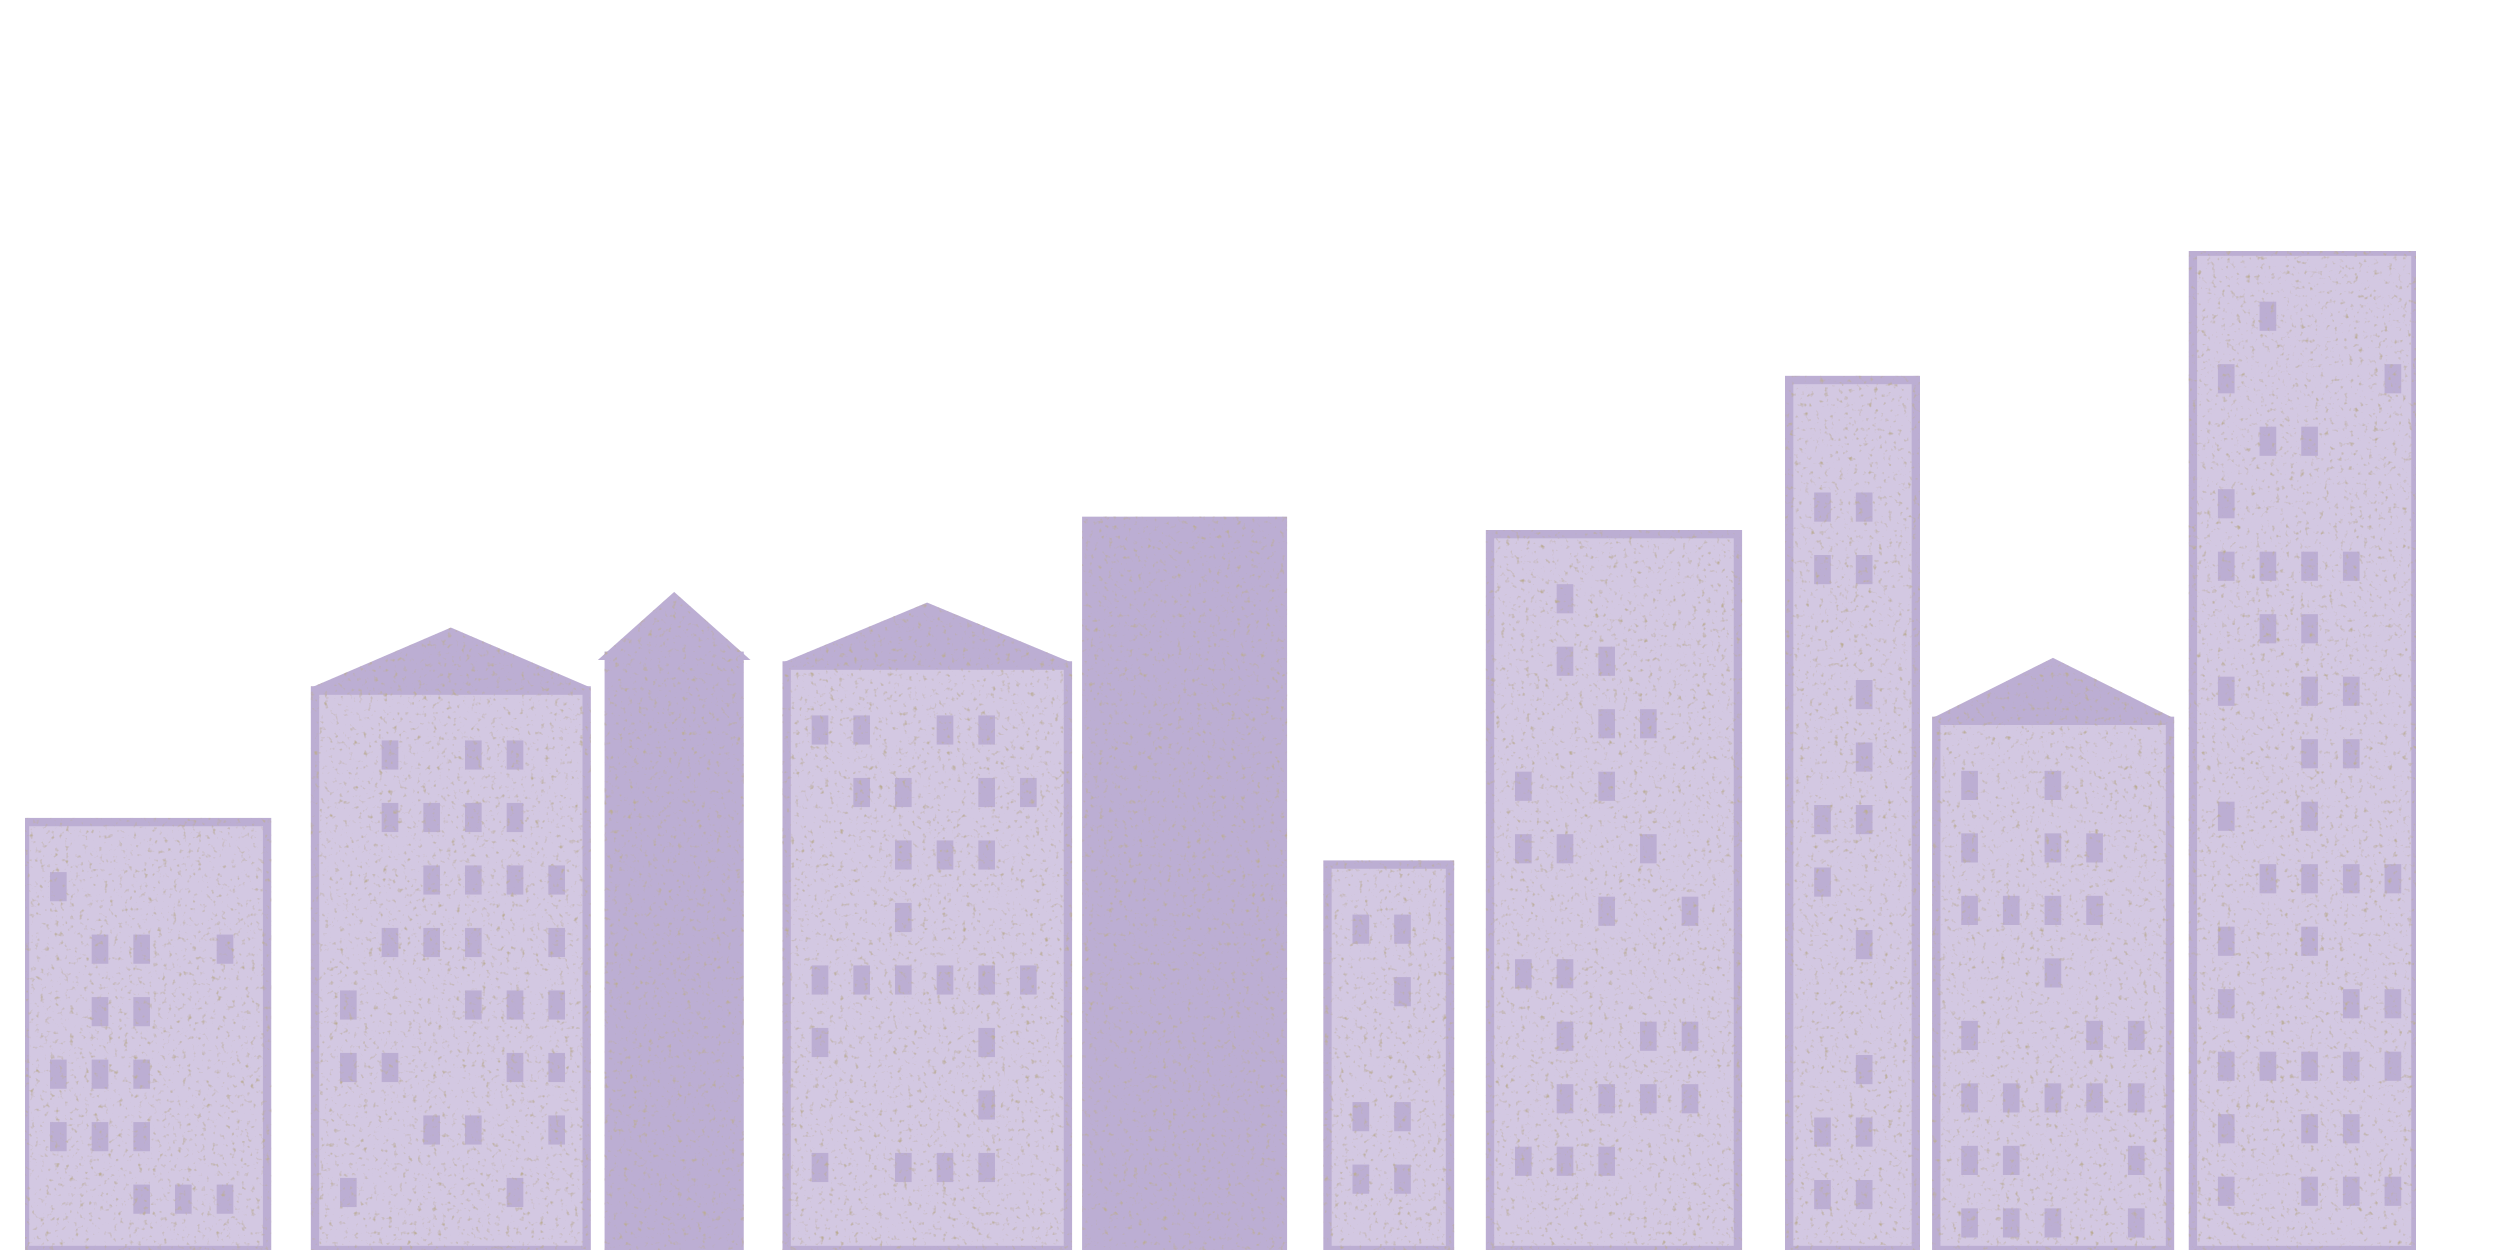
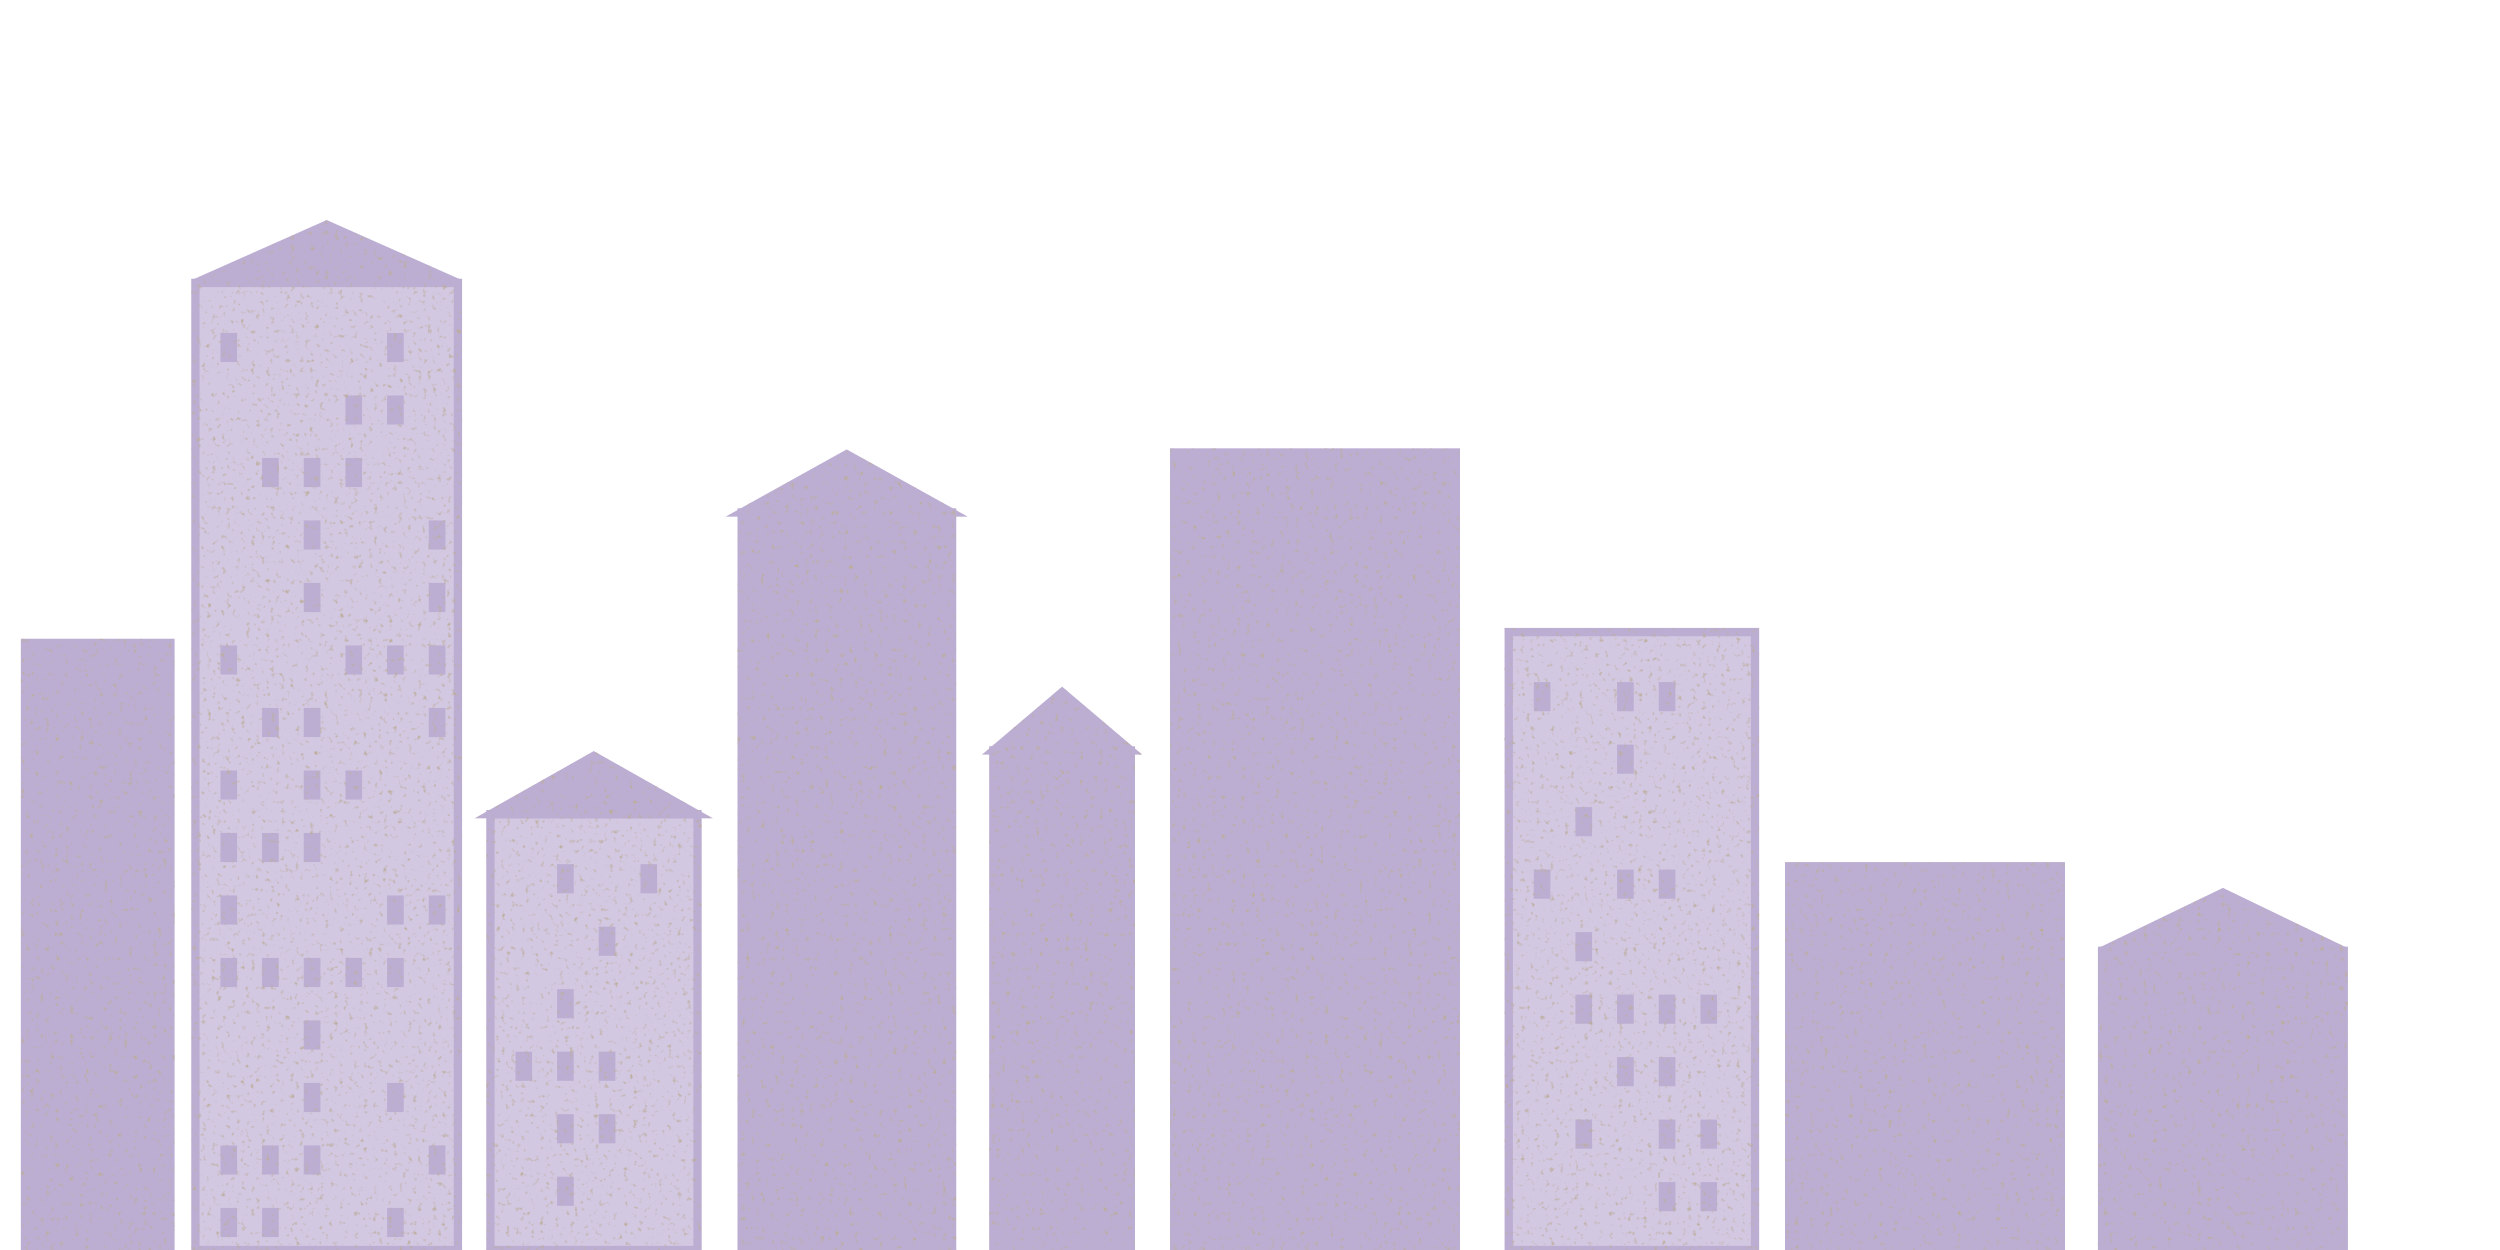
<svg xmlns="http://www.w3.org/2000/svg" viewBox="0 0 600 300" width="600" height="300" preserveAspectRatio="xMinYMax slice" aria-hidden="true">
  <defs>
    <filter id="wob" x="-2%" y="-2%" width="104%" height="104%">
      <feTurbulence type="fractalNoise" baseFrequency="0.035" numOctaves="2" seed="5" result="n" />
      <feDisplacementMap in="SourceGraphic" in2="n" scale="3.2" />
    </filter>
-     <filter id="paper" x="0" y="0" width="100%" height="100%">
+     <filter id="paper" x="-3%" y="-3%" width="106%" height="106%">
      <feTurbulence type="fractalNoise" baseFrequency="0.85" numOctaves="2" seed="9" result="n" />
      <feColorMatrix in="n" type="matrix" values="0 0 0 0 .23  0 0 0 0 .16  0 0 0 0 .24  0 0 0 -2.2 1.25" result="spec" />
      <feComposite in="spec" in2="SourceAlpha" operator="in" result="s2" />
      <feMerge>
        <feMergeNode in="SourceGraphic" />
        <feMergeNode in="s2" />
      </feMerge>
    </filter>
-     <filter id="paperSoft" x="0" y="0" width="100%" height="100%">
+     <filter id="paperSoft" x="-4%" y="-4%" width="108%" height="108%">
      <feTurbulence type="fractalNoise" baseFrequency="0.85" numOctaves="2" seed="9" result="n" />
      <feColorMatrix in="n" type="matrix" values="0 0 0 0 .5  0 0 0 0 .42  0 0 0 0 .3  0 0 0 -3.4 1.35" result="spec" />
      <feComposite in="spec" in2="SourceAlpha" operator="in" result="s2" />
      <feMerge>
        <feMergeNode in="SourceGraphic" />
        <feMergeNode in="s2" />
      </feMerge>
    </filter>
    <pattern id="hatch" width="7" height="7" patternUnits="userSpaceOnUse" patternTransform="rotate(38)">
      <line x1="0" y1="0" x2="0" y2="7" stroke="#3b2a3d" stroke-width="1.3" opacity=".42" />
    </pattern>
    <pattern id="hatch2" width="5" height="5" patternUnits="userSpaceOnUse" patternTransform="rotate(-32)">
      <line x1="0" y1="0" x2="0" y2="5" stroke="#3b2a3d" stroke-width="1" opacity=".3" />
    </pattern>
  </defs>
  <g filter="url(#paperSoft)">
-     <rect x="6" y="197.3" width="58.1" height="102.7" fill="#d3c8e2" stroke="#bcaed3" stroke-width="2" />
-     <rect x="12" y="209.3" width="4" height="7" fill="#bcaed3" />
-     <rect x="22" y="224.3" width="4" height="7" fill="#bcaed3" />
-     <rect x="32" y="224.3" width="4" height="7" fill="#bcaed3" />
-     <rect x="52" y="224.3" width="4" height="7" fill="#bcaed3" />
-     <rect x="22" y="239.3" width="4" height="7" fill="#bcaed3" />
-     <rect x="32" y="239.3" width="4" height="7" fill="#bcaed3" />
-     <rect x="12" y="254.3" width="4" height="7" fill="#bcaed3" />
-     <rect x="22" y="254.3" width="4" height="7" fill="#bcaed3" />
-     <rect x="32" y="254.3" width="4" height="7" fill="#bcaed3" />
-     <rect x="12" y="269.3" width="4" height="7" fill="#bcaed3" />
-     <rect x="22" y="269.3" width="4" height="7" fill="#bcaed3" />
-     <rect x="32" y="269.3" width="4" height="7" fill="#bcaed3" />
-     <rect x="32" y="284.3" width="4" height="7" fill="#bcaed3" />
-     <rect x="42" y="284.3" width="4" height="7" fill="#bcaed3" />
-     <rect x="52" y="284.3" width="4" height="7" fill="#bcaed3" />
-     <rect x="75.6" y="165.7" width="65.2" height="134.3" fill="#d3c8e2" stroke="#bcaed3" stroke-width="2" />
-     <path d="M75.6 165.7l32.6 -14l32.6 14z" fill="#bcaed3" stroke="#bcaed3" stroke-width="2" />
-     <rect x="91.6" y="177.7" width="4" height="7" fill="#bcaed3" />
-     <rect x="111.6" y="177.7" width="4" height="7" fill="#bcaed3" />
-     <rect x="121.6" y="177.7" width="4" height="7" fill="#bcaed3" />
-     <rect x="91.6" y="192.7" width="4" height="7" fill="#bcaed3" />
-     <rect x="101.6" y="192.7" width="4" height="7" fill="#bcaed3" />
-     <rect x="111.6" y="192.7" width="4" height="7" fill="#bcaed3" />
-     <rect x="121.6" y="192.7" width="4" height="7" fill="#bcaed3" />
-     <rect x="101.6" y="207.7" width="4" height="7" fill="#bcaed3" />
-     <rect x="111.6" y="207.7" width="4" height="7" fill="#bcaed3" />
-     <rect x="121.6" y="207.7" width="4" height="7" fill="#bcaed3" />
-     <rect x="131.6" y="207.7" width="4" height="7" fill="#bcaed3" />
-     <rect x="91.6" y="222.7" width="4" height="7" fill="#bcaed3" />
-     <rect x="101.6" y="222.7" width="4" height="7" fill="#bcaed3" />
-     <rect x="111.6" y="222.7" width="4" height="7" fill="#bcaed3" />
-     <rect x="131.6" y="222.7" width="4" height="7" fill="#bcaed3" />
-     <rect x="81.6" y="237.7" width="4" height="7" fill="#bcaed3" />
-     <rect x="111.6" y="237.7" width="4" height="7" fill="#bcaed3" />
-     <rect x="121.6" y="237.7" width="4" height="7" fill="#bcaed3" />
-     <rect x="131.6" y="237.7" width="4" height="7" fill="#bcaed3" />
-     <rect x="81.6" y="252.7" width="4" height="7" fill="#bcaed3" />
-     <rect x="91.6" y="252.7" width="4" height="7" fill="#bcaed3" />
-     <rect x="121.6" y="252.7" width="4" height="7" fill="#bcaed3" />
-     <rect x="131.6" y="252.7" width="4" height="7" fill="#bcaed3" />
-     <rect x="101.6" y="267.7" width="4" height="7" fill="#bcaed3" />
-     <rect x="111.6" y="267.7" width="4" height="7" fill="#bcaed3" />
-     <rect x="131.6" y="267.7" width="4" height="7" fill="#bcaed3" />
-     <rect x="81.6" y="282.7" width="4" height="7" fill="#bcaed3" />
-     <rect x="121.6" y="282.7" width="4" height="7" fill="#bcaed3" />
-     <rect x="146.1" y="157.4" width="31.4" height="142.6" fill="#bcaed3" stroke="#bcaed3" stroke-width="2" />
-     <path d="M146.1 157.4l15.7 -14l15.7 14z" fill="#bcaed3" stroke="#bcaed3" stroke-width="2" />
-     <rect x="152.1" y="184.4" width="4" height="7" fill="#bcaed3" />
-     <rect x="162.1" y="184.4" width="4" height="7" fill="#bcaed3" />
-     <rect x="152.1" y="199.4" width="4" height="7" fill="#bcaed3" />
-     <rect x="162.1" y="229.4" width="4" height="7" fill="#bcaed3" />
-     <rect x="152.1" y="259.4" width="4" height="7" fill="#bcaed3" />
-     <rect x="162.1" y="274.4" width="4" height="7" fill="#bcaed3" />
-     <rect x="188.8" y="159.7" width="67.5" height="140.3" fill="#d3c8e2" stroke="#bcaed3" stroke-width="2" />
-     <path d="M188.8 159.7l33.7 -14l33.7 14z" fill="#bcaed3" stroke="#bcaed3" stroke-width="2" />
-     <rect x="194.8" y="171.7" width="4" height="7" fill="#bcaed3" />
-     <rect x="204.8" y="171.7" width="4" height="7" fill="#bcaed3" />
-     <rect x="224.8" y="171.7" width="4" height="7" fill="#bcaed3" />
-     <rect x="234.8" y="171.7" width="4" height="7" fill="#bcaed3" />
-     <rect x="204.8" y="186.7" width="4" height="7" fill="#bcaed3" />
-     <rect x="214.8" y="186.7" width="4" height="7" fill="#bcaed3" />
-     <rect x="234.8" y="186.7" width="4" height="7" fill="#bcaed3" />
-     <rect x="244.8" y="186.7" width="4" height="7" fill="#bcaed3" />
-     <rect x="214.8" y="201.7" width="4" height="7" fill="#bcaed3" />
-     <rect x="224.8" y="201.7" width="4" height="7" fill="#bcaed3" />
-     <rect x="234.8" y="201.7" width="4" height="7" fill="#bcaed3" />
-     <rect x="214.8" y="216.7" width="4" height="7" fill="#bcaed3" />
-     <rect x="194.8" y="231.7" width="4" height="7" fill="#bcaed3" />
-     <rect x="204.8" y="231.7" width="4" height="7" fill="#bcaed3" />
-     <rect x="214.8" y="231.7" width="4" height="7" fill="#bcaed3" />
-     <rect x="224.8" y="231.7" width="4" height="7" fill="#bcaed3" />
-     <rect x="234.8" y="231.7" width="4" height="7" fill="#bcaed3" />
-     <rect x="244.8" y="231.7" width="4" height="7" fill="#bcaed3" />
-     <rect x="194.8" y="246.7" width="4" height="7" fill="#bcaed3" />
-     <rect x="234.8" y="246.7" width="4" height="7" fill="#bcaed3" />
-     <rect x="234.8" y="261.7" width="4" height="7" fill="#bcaed3" />
-     <rect x="194.8" y="276.7" width="4" height="7" fill="#bcaed3" />
-     <rect x="214.8" y="276.7" width="4" height="7" fill="#bcaed3" />
-     <rect x="224.8" y="276.7" width="4" height="7" fill="#bcaed3" />
-     <rect x="234.8" y="276.7" width="4" height="7" fill="#bcaed3" />
-     <rect x="260.7" y="125" width="47.2" height="175" fill="#bcaed3" stroke="#bcaed3" stroke-width="2" />
-     <rect x="276.7" y="137" width="4" height="7" fill="#bcaed3" />
-     <rect x="266.7" y="152" width="4" height="7" fill="#bcaed3" />
-     <rect x="286.7" y="152" width="4" height="7" fill="#bcaed3" />
-     <rect x="296.7" y="152" width="4" height="7" fill="#bcaed3" />
-     <rect x="276.7" y="167" width="4" height="7" fill="#bcaed3" />
-     <rect x="296.7" y="167" width="4" height="7" fill="#bcaed3" />
-     <rect x="286.7" y="182" width="4" height="7" fill="#bcaed3" />
-     <rect x="276.7" y="197" width="4" height="7" fill="#bcaed3" />
-     <rect x="266.7" y="212" width="4" height="7" fill="#bcaed3" />
-     <rect x="276.7" y="212" width="4" height="7" fill="#bcaed3" />
-     <rect x="286.7" y="212" width="4" height="7" fill="#bcaed3" />
-     <rect x="276.7" y="227" width="4" height="7" fill="#bcaed3" />
-     <rect x="286.7" y="227" width="4" height="7" fill="#bcaed3" />
-     <rect x="276.7" y="242" width="4" height="7" fill="#bcaed3" />
-     <rect x="266.7" y="257" width="4" height="7" fill="#bcaed3" />
-     <rect x="276.7" y="257" width="4" height="7" fill="#bcaed3" />
-     <rect x="286.7" y="257" width="4" height="7" fill="#bcaed3" />
-     <rect x="296.7" y="257" width="4" height="7" fill="#bcaed3" />
-     <rect x="266.7" y="272" width="4" height="7" fill="#bcaed3" />
-     <rect x="286.7" y="272" width="4" height="7" fill="#bcaed3" />
-     <rect x="296.7" y="287" width="4" height="7" fill="#bcaed3" />
-     <rect x="318.6" y="207.5" width="29.4" height="92.5" fill="#d3c8e2" stroke="#bcaed3" stroke-width="2" />
-     <rect x="324.6" y="219.5" width="4" height="7" fill="#bcaed3" />
-     <rect x="334.6" y="219.5" width="4" height="7" fill="#bcaed3" />
-     <rect x="334.6" y="234.5" width="4" height="7" fill="#bcaed3" />
-     <rect x="324.6" y="264.5" width="4" height="7" fill="#bcaed3" />
-     <rect x="334.6" y="264.5" width="4" height="7" fill="#bcaed3" />
-     <rect x="324.6" y="279.5" width="4" height="7" fill="#bcaed3" />
-     <rect x="334.6" y="279.5" width="4" height="7" fill="#bcaed3" />
-     <rect x="357.6" y="128.2" width="59.5" height="171.8" fill="#d3c8e2" stroke="#bcaed3" stroke-width="2" />
-     <rect x="373.6" y="140.2" width="4" height="7" fill="#bcaed3" />
-     <rect x="373.6" y="155.2" width="4" height="7" fill="#bcaed3" />
-     <rect x="383.6" y="155.2" width="4" height="7" fill="#bcaed3" />
-     <rect x="383.6" y="170.2" width="4" height="7" fill="#bcaed3" />
-     <rect x="393.6" y="170.2" width="4" height="7" fill="#bcaed3" />
-     <rect x="363.6" y="185.2" width="4" height="7" fill="#bcaed3" />
-     <rect x="383.6" y="185.2" width="4" height="7" fill="#bcaed3" />
-     <rect x="363.6" y="200.2" width="4" height="7" fill="#bcaed3" />
-     <rect x="373.6" y="200.2" width="4" height="7" fill="#bcaed3" />
-     <rect x="393.6" y="200.2" width="4" height="7" fill="#bcaed3" />
-     <rect x="383.6" y="215.2" width="4" height="7" fill="#bcaed3" />
-     <rect x="403.6" y="215.2" width="4" height="7" fill="#bcaed3" />
-     <rect x="363.6" y="230.2" width="4" height="7" fill="#bcaed3" />
-     <rect x="373.6" y="230.2" width="4" height="7" fill="#bcaed3" />
-     <rect x="373.6" y="245.2" width="4" height="7" fill="#bcaed3" />
-     <rect x="393.6" y="245.2" width="4" height="7" fill="#bcaed3" />
-     <rect x="403.6" y="245.2" width="4" height="7" fill="#bcaed3" />
-     <rect x="373.6" y="260.2" width="4" height="7" fill="#bcaed3" />
-     <rect x="383.6" y="260.2" width="4" height="7" fill="#bcaed3" />
-     <rect x="393.6" y="260.2" width="4" height="7" fill="#bcaed3" />
-     <rect x="403.6" y="260.2" width="4" height="7" fill="#bcaed3" />
-     <rect x="363.6" y="275.2" width="4" height="7" fill="#bcaed3" />
-     <rect x="373.6" y="275.2" width="4" height="7" fill="#bcaed3" />
-     <rect x="383.6" y="275.2" width="4" height="7" fill="#bcaed3" />
-     <rect x="429.4" y="91.2" width="30.4" height="208.8" fill="#d3c8e2" stroke="#bcaed3" stroke-width="2" />
-     <rect x="435.4" y="118.2" width="4" height="7" fill="#bcaed3" />
-     <rect x="445.4" y="118.2" width="4" height="7" fill="#bcaed3" />
-     <rect x="435.4" y="133.2" width="4" height="7" fill="#bcaed3" />
-     <rect x="445.4" y="133.2" width="4" height="7" fill="#bcaed3" />
-     <rect x="445.4" y="163.2" width="4" height="7" fill="#bcaed3" />
-     <rect x="445.4" y="178.2" width="4" height="7" fill="#bcaed3" />
-     <rect x="435.4" y="193.2" width="4" height="7" fill="#bcaed3" />
-     <rect x="445.4" y="193.2" width="4" height="7" fill="#bcaed3" />
-     <rect x="435.4" y="208.2" width="4" height="7" fill="#bcaed3" />
-     <rect x="445.4" y="223.2" width="4" height="7" fill="#bcaed3" />
-     <rect x="445.4" y="253.2" width="4" height="7" fill="#bcaed3" />
-     <rect x="435.4" y="268.2" width="4" height="7" fill="#bcaed3" />
-     <rect x="445.4" y="268.2" width="4" height="7" fill="#bcaed3" />
-     <rect x="435.4" y="283.2" width="4" height="7" fill="#bcaed3" />
-     <rect x="445.4" y="283.2" width="4" height="7" fill="#bcaed3" />
-     <rect x="464.7" y="173" width="56.1" height="127" fill="#d3c8e2" stroke="#bcaed3" stroke-width="2" />
-     <path d="M464.7 173l28 -14l28 14z" fill="#bcaed3" stroke="#bcaed3" stroke-width="2" />
-     <rect x="470.7" y="185" width="4" height="7" fill="#bcaed3" />
-     <rect x="490.7" y="185" width="4" height="7" fill="#bcaed3" />
-     <rect x="470.7" y="200" width="4" height="7" fill="#bcaed3" />
-     <rect x="490.7" y="200" width="4" height="7" fill="#bcaed3" />
-     <rect x="500.7" y="200" width="4" height="7" fill="#bcaed3" />
-     <rect x="470.7" y="215" width="4" height="7" fill="#bcaed3" />
-     <rect x="480.7" y="215" width="4" height="7" fill="#bcaed3" />
-     <rect x="490.7" y="215" width="4" height="7" fill="#bcaed3" />
-     <rect x="500.7" y="215" width="4" height="7" fill="#bcaed3" />
-     <rect x="490.7" y="230" width="4" height="7" fill="#bcaed3" />
-     <rect x="470.7" y="245" width="4" height="7" fill="#bcaed3" />
-     <rect x="500.7" y="245" width="4" height="7" fill="#bcaed3" />
-     <rect x="510.7" y="245" width="4" height="7" fill="#bcaed3" />
-     <rect x="470.7" y="260" width="4" height="7" fill="#bcaed3" />
-     <rect x="480.7" y="260" width="4" height="7" fill="#bcaed3" />
-     <rect x="490.7" y="260" width="4" height="7" fill="#bcaed3" />
-     <rect x="500.7" y="260" width="4" height="7" fill="#bcaed3" />
-     <rect x="510.7" y="260" width="4" height="7" fill="#bcaed3" />
-     <rect x="470.7" y="275" width="4" height="7" fill="#bcaed3" />
-     <rect x="480.7" y="275" width="4" height="7" fill="#bcaed3" />
-     <rect x="510.7" y="275" width="4" height="7" fill="#bcaed3" />
-     <rect x="470.7" y="290" width="4" height="7" fill="#bcaed3" />
-     <rect x="480.7" y="290" width="4" height="7" fill="#bcaed3" />
-     <rect x="490.7" y="290" width="4" height="7" fill="#bcaed3" />
-     <rect x="510.7" y="290" width="4" height="7" fill="#bcaed3" />
-     <rect x="526.3" y="60.4" width="53.4" height="239.6" fill="#d3c8e2" stroke="#bcaed3" stroke-width="2" />
-     <rect x="542.3" y="72.4" width="4" height="7" fill="#bcaed3" />
-     <rect x="532.3" y="87.4" width="4" height="7" fill="#bcaed3" />
-     <rect x="572.3" y="87.4" width="4" height="7" fill="#bcaed3" />
-     <rect x="542.3" y="102.4" width="4" height="7" fill="#bcaed3" />
-     <rect x="552.3" y="102.4" width="4" height="7" fill="#bcaed3" />
-     <rect x="532.3" y="117.4" width="4" height="7" fill="#bcaed3" />
-     <rect x="532.3" y="132.4" width="4" height="7" fill="#bcaed3" />
-     <rect x="542.3" y="132.4" width="4" height="7" fill="#bcaed3" />
-     <rect x="552.3" y="132.4" width="4" height="7" fill="#bcaed3" />
-     <rect x="562.3" y="132.4" width="4" height="7" fill="#bcaed3" />
-     <rect x="542.3" y="147.4" width="4" height="7" fill="#bcaed3" />
-     <rect x="552.3" y="147.4" width="4" height="7" fill="#bcaed3" />
-     <rect x="532.3" y="162.4" width="4" height="7" fill="#bcaed3" />
-     <rect x="552.3" y="162.4" width="4" height="7" fill="#bcaed3" />
-     <rect x="562.3" y="162.4" width="4" height="7" fill="#bcaed3" />
-     <rect x="552.3" y="177.4" width="4" height="7" fill="#bcaed3" />
-     <rect x="562.3" y="177.4" width="4" height="7" fill="#bcaed3" />
-     <rect x="532.3" y="192.4" width="4" height="7" fill="#bcaed3" />
-     <rect x="552.3" y="192.4" width="4" height="7" fill="#bcaed3" />
-     <rect x="542.3" y="207.4" width="4" height="7" fill="#bcaed3" />
-     <rect x="552.3" y="207.4" width="4" height="7" fill="#bcaed3" />
-     <rect x="562.3" y="207.4" width="4" height="7" fill="#bcaed3" />
-     <rect x="572.3" y="207.4" width="4" height="7" fill="#bcaed3" />
-     <rect x="532.3" y="222.4" width="4" height="7" fill="#bcaed3" />
-     <rect x="552.3" y="222.4" width="4" height="7" fill="#bcaed3" />
-     <rect x="532.3" y="237.4" width="4" height="7" fill="#bcaed3" />
-     <rect x="562.3" y="237.4" width="4" height="7" fill="#bcaed3" />
-     <rect x="572.3" y="237.4" width="4" height="7" fill="#bcaed3" />
-     <rect x="532.3" y="252.4" width="4" height="7" fill="#bcaed3" />
-     <rect x="542.3" y="252.4" width="4" height="7" fill="#bcaed3" />
-     <rect x="552.3" y="252.4" width="4" height="7" fill="#bcaed3" />
-     <rect x="562.3" y="252.4" width="4" height="7" fill="#bcaed3" />
-     <rect x="572.3" y="252.4" width="4" height="7" fill="#bcaed3" />
-     <rect x="532.3" y="267.4" width="4" height="7" fill="#bcaed3" />
-     <rect x="552.3" y="267.4" width="4" height="7" fill="#bcaed3" />
-     <rect x="562.3" y="267.4" width="4" height="7" fill="#bcaed3" />
-     <rect x="532.3" y="282.4" width="4" height="7" fill="#bcaed3" />
-     <rect x="552.3" y="282.4" width="4" height="7" fill="#bcaed3" />
-     <rect x="562.3" y="282.4" width="4" height="7" fill="#bcaed3" />
-     <rect x="572.3" y="282.4" width="4" height="7" fill="#bcaed3" />
+     <rect x="6" y="154.3" width="34.9" height="145.7" fill="#bcaed3" stroke="#bcaed3" stroke-width="2" />
+     <rect x="12" y="166.3" width="4" height="7" fill="#bcaed3" />
+     <rect x="22" y="181.3" width="4" height="7" fill="#bcaed3" />
+     <rect x="32" y="181.3" width="4" height="7" fill="#bcaed3" />
+     <rect x="12" y="196.3" width="4" height="7" fill="#bcaed3" />
+     <rect x="22" y="196.3" width="4" height="7" fill="#bcaed3" />
+     <rect x="12" y="211.3" width="4" height="7" fill="#bcaed3" />
+     <rect x="22" y="211.3" width="4" height="7" fill="#bcaed3" />
+     <rect x="32" y="211.3" width="4" height="7" fill="#bcaed3" />
+     <rect x="22" y="226.3" width="4" height="7" fill="#bcaed3" />
+     <rect x="32" y="226.3" width="4" height="7" fill="#bcaed3" />
+     <rect x="32" y="241.3" width="4" height="7" fill="#bcaed3" />
+     <rect x="12" y="256.3" width="4" height="7" fill="#bcaed3" />
+     <rect x="22" y="256.3" width="4" height="7" fill="#bcaed3" />
+     <rect x="32" y="256.3" width="4" height="7" fill="#bcaed3" />
+     <rect x="12" y="271.3" width="4" height="7" fill="#bcaed3" />
+     <rect x="12" y="286.3" width="4" height="7" fill="#bcaed3" />
+     <rect x="22" y="286.3" width="4" height="7" fill="#bcaed3" />
+     <rect x="46.9" y="67.9" width="63" height="232.1" fill="#d3c8e2" stroke="#bcaed3" stroke-width="2" />
+     <path d="M46.9 67.9l31.5 -14l31.5 14z" fill="#bcaed3" stroke="#bcaed3" stroke-width="2" />
+     <rect x="52.9" y="79.9" width="4" height="7" fill="#bcaed3" />
+     <rect x="92.9" y="79.9" width="4" height="7" fill="#bcaed3" />
+     <rect x="82.9" y="94.9" width="4" height="7" fill="#bcaed3" />
+     <rect x="92.9" y="94.9" width="4" height="7" fill="#bcaed3" />
+     <rect x="62.9" y="109.9" width="4" height="7" fill="#bcaed3" />
+     <rect x="72.9" y="109.9" width="4" height="7" fill="#bcaed3" />
+     <rect x="82.9" y="109.9" width="4" height="7" fill="#bcaed3" />
+     <rect x="72.9" y="124.9" width="4" height="7" fill="#bcaed3" />
+     <rect x="102.9" y="124.9" width="4" height="7" fill="#bcaed3" />
+     <rect x="72.9" y="139.9" width="4" height="7" fill="#bcaed3" />
+     <rect x="102.9" y="139.9" width="4" height="7" fill="#bcaed3" />
+     <rect x="52.9" y="154.9" width="4" height="7" fill="#bcaed3" />
+     <rect x="82.9" y="154.9" width="4" height="7" fill="#bcaed3" />
+     <rect x="92.9" y="154.9" width="4" height="7" fill="#bcaed3" />
+     <rect x="102.9" y="154.9" width="4" height="7" fill="#bcaed3" />
+     <rect x="62.9" y="169.9" width="4" height="7" fill="#bcaed3" />
+     <rect x="72.9" y="169.9" width="4" height="7" fill="#bcaed3" />
+     <rect x="102.9" y="169.9" width="4" height="7" fill="#bcaed3" />
+     <rect x="52.9" y="184.9" width="4" height="7" fill="#bcaed3" />
+     <rect x="72.9" y="184.9" width="4" height="7" fill="#bcaed3" />
+     <rect x="82.9" y="184.9" width="4" height="7" fill="#bcaed3" />
+     <rect x="52.9" y="199.9" width="4" height="7" fill="#bcaed3" />
+     <rect x="62.9" y="199.9" width="4" height="7" fill="#bcaed3" />
+     <rect x="72.9" y="199.9" width="4" height="7" fill="#bcaed3" />
+     <rect x="52.9" y="214.9" width="4" height="7" fill="#bcaed3" />
+     <rect x="92.9" y="214.9" width="4" height="7" fill="#bcaed3" />
+     <rect x="102.9" y="214.9" width="4" height="7" fill="#bcaed3" />
+     <rect x="52.9" y="229.9" width="4" height="7" fill="#bcaed3" />
+     <rect x="62.9" y="229.9" width="4" height="7" fill="#bcaed3" />
+     <rect x="72.9" y="229.9" width="4" height="7" fill="#bcaed3" />
+     <rect x="82.9" y="229.9" width="4" height="7" fill="#bcaed3" />
+     <rect x="92.9" y="229.9" width="4" height="7" fill="#bcaed3" />
+     <rect x="72.9" y="244.9" width="4" height="7" fill="#bcaed3" />
+     <rect x="72.9" y="259.9" width="4" height="7" fill="#bcaed3" />
+     <rect x="92.9" y="259.9" width="4" height="7" fill="#bcaed3" />
+     <rect x="52.9" y="274.9" width="4" height="7" fill="#bcaed3" />
+     <rect x="62.9" y="274.9" width="4" height="7" fill="#bcaed3" />
+     <rect x="72.9" y="274.9" width="4" height="7" fill="#bcaed3" />
+     <rect x="102.9" y="274.9" width="4" height="7" fill="#bcaed3" />
+     <rect x="52.9" y="289.9" width="4" height="7" fill="#bcaed3" />
+     <rect x="62.9" y="289.9" width="4" height="7" fill="#bcaed3" />
+     <rect x="92.9" y="289.9" width="4" height="7" fill="#bcaed3" />
+     <rect x="117.7" y="195.4" width="49.7" height="104.6" fill="#d3c8e2" stroke="#bcaed3" stroke-width="2" />
+     <path d="M117.7 195.4l24.8 -14l24.8 14z" fill="#bcaed3" stroke="#bcaed3" stroke-width="2" />
+     <rect x="133.7" y="207.4" width="4" height="7" fill="#bcaed3" />
+     <rect x="153.7" y="207.4" width="4" height="7" fill="#bcaed3" />
+     <rect x="143.7" y="222.4" width="4" height="7" fill="#bcaed3" />
+     <rect x="133.7" y="237.4" width="4" height="7" fill="#bcaed3" />
+     <rect x="123.7" y="252.4" width="4" height="7" fill="#bcaed3" />
+     <rect x="133.7" y="252.4" width="4" height="7" fill="#bcaed3" />
+     <rect x="143.7" y="252.4" width="4" height="7" fill="#bcaed3" />
+     <rect x="133.7" y="267.4" width="4" height="7" fill="#bcaed3" />
+     <rect x="143.7" y="267.4" width="4" height="7" fill="#bcaed3" />
+     <rect x="133.7" y="282.4" width="4" height="7" fill="#bcaed3" />
+     <rect x="178" y="123" width="50.5" height="177" fill="#bcaed3" stroke="#bcaed3" stroke-width="2" />
+     <path d="M178 123l25.2 -14l25.2 14z" fill="#bcaed3" stroke="#bcaed3" stroke-width="2" />
+     <rect x="194" y="135" width="4" height="7" fill="#bcaed3" />
+     <rect x="204" y="150" width="4" height="7" fill="#bcaed3" />
+     <rect x="214" y="150" width="4" height="7" fill="#bcaed3" />
+     <rect x="184" y="180" width="4" height="7" fill="#bcaed3" />
+     <rect x="194" y="180" width="4" height="7" fill="#bcaed3" />
+     <rect x="214" y="180" width="4" height="7" fill="#bcaed3" />
+     <rect x="204" y="195" width="4" height="7" fill="#bcaed3" />
+     <rect x="214" y="195" width="4" height="7" fill="#bcaed3" />
+     <rect x="184" y="210" width="4" height="7" fill="#bcaed3" />
+     <rect x="194" y="210" width="4" height="7" fill="#bcaed3" />
+     <rect x="204" y="210" width="4" height="7" fill="#bcaed3" />
+     <rect x="214" y="210" width="4" height="7" fill="#bcaed3" />
+     <rect x="184" y="225" width="4" height="7" fill="#bcaed3" />
+     <rect x="194" y="225" width="4" height="7" fill="#bcaed3" />
+     <rect x="184" y="240" width="4" height="7" fill="#bcaed3" />
+     <rect x="194" y="255" width="4" height="7" fill="#bcaed3" />
+     <rect x="204" y="255" width="4" height="7" fill="#bcaed3" />
+     <rect x="214" y="270" width="4" height="7" fill="#bcaed3" />
+     <rect x="184" y="285" width="4" height="7" fill="#bcaed3" />
+     <rect x="204" y="285" width="4" height="7" fill="#bcaed3" />
+     <rect x="238.4" y="180.1" width="33" height="119.9" fill="#bcaed3" stroke="#bcaed3" stroke-width="2" />
+     <path d="M238.4 180.1l16.5 -14l16.5 14z" fill="#bcaed3" stroke="#bcaed3" stroke-width="2" />
+     <rect x="254.4" y="192.1" width="4" height="7" fill="#bcaed3" />
+     <rect x="264.4" y="207.1" width="4" height="7" fill="#bcaed3" />
+     <rect x="254.4" y="222.1" width="4" height="7" fill="#bcaed3" />
+     <rect x="264.4" y="222.1" width="4" height="7" fill="#bcaed3" />
+     <rect x="244.4" y="237.1" width="4" height="7" fill="#bcaed3" />
+     <rect x="264.4" y="252.1" width="4" height="7" fill="#bcaed3" />
+     <rect x="254.4" y="267.1" width="4" height="7" fill="#bcaed3" />
+     <rect x="264.4" y="267.1" width="4" height="7" fill="#bcaed3" />
+     <rect x="254.4" y="282.1" width="4" height="7" fill="#bcaed3" />
+     <rect x="264.4" y="282.1" width="4" height="7" fill="#bcaed3" />
+     <rect x="281.8" y="108.6" width="67.6" height="191.4" fill="#bcaed3" stroke="#bcaed3" stroke-width="2" />
+     <rect x="307.8" y="120.6" width="4" height="7" fill="#bcaed3" />
+     <rect x="327.8" y="120.6" width="4" height="7" fill="#bcaed3" />
+     <rect x="337.8" y="120.6" width="4" height="7" fill="#bcaed3" />
+     <rect x="317.8" y="135.6" width="4" height="7" fill="#bcaed3" />
+     <rect x="327.8" y="135.6" width="4" height="7" fill="#bcaed3" />
+     <rect x="337.8" y="135.6" width="4" height="7" fill="#bcaed3" />
+     <rect x="287.8" y="150.6" width="4" height="7" fill="#bcaed3" />
+     <rect x="327.8" y="150.6" width="4" height="7" fill="#bcaed3" />
+     <rect x="287.8" y="165.6" width="4" height="7" fill="#bcaed3" />
+     <rect x="297.8" y="165.6" width="4" height="7" fill="#bcaed3" />
+     <rect x="307.8" y="165.6" width="4" height="7" fill="#bcaed3" />
+     <rect x="317.8" y="165.6" width="4" height="7" fill="#bcaed3" />
+     <rect x="287.8" y="180.6" width="4" height="7" fill="#bcaed3" />
+     <rect x="327.8" y="180.6" width="4" height="7" fill="#bcaed3" />
+     <rect x="337.8" y="180.6" width="4" height="7" fill="#bcaed3" />
+     <rect x="287.8" y="195.6" width="4" height="7" fill="#bcaed3" />
+     <rect x="297.8" y="195.6" width="4" height="7" fill="#bcaed3" />
+     <rect x="307.8" y="195.6" width="4" height="7" fill="#bcaed3" />
+     <rect x="327.8" y="195.6" width="4" height="7" fill="#bcaed3" />
+     <rect x="297.8" y="210.6" width="4" height="7" fill="#bcaed3" />
+     <rect x="307.8" y="210.6" width="4" height="7" fill="#bcaed3" />
+     <rect x="327.8" y="210.6" width="4" height="7" fill="#bcaed3" />
+     <rect x="297.8" y="225.6" width="4" height="7" fill="#bcaed3" />
+     <rect x="317.8" y="225.6" width="4" height="7" fill="#bcaed3" />
+     <rect x="327.8" y="225.6" width="4" height="7" fill="#bcaed3" />
+     <rect x="287.8" y="240.6" width="4" height="7" fill="#bcaed3" />
+     <rect x="297.8" y="240.6" width="4" height="7" fill="#bcaed3" />
+     <rect x="307.8" y="240.6" width="4" height="7" fill="#bcaed3" />
+     <rect x="317.8" y="240.6" width="4" height="7" fill="#bcaed3" />
+     <rect x="297.8" y="255.6" width="4" height="7" fill="#bcaed3" />
+     <rect x="327.8" y="255.6" width="4" height="7" fill="#bcaed3" />
+     <rect x="297.8" y="270.6" width="4" height="7" fill="#bcaed3" />
+     <rect x="307.8" y="270.6" width="4" height="7" fill="#bcaed3" />
+     <rect x="317.8" y="270.6" width="4" height="7" fill="#bcaed3" />
+     <rect x="327.8" y="270.6" width="4" height="7" fill="#bcaed3" />
+     <rect x="337.8" y="270.6" width="4" height="7" fill="#bcaed3" />
+     <rect x="287.8" y="285.6" width="4" height="7" fill="#bcaed3" />
+     <rect x="297.8" y="285.6" width="4" height="7" fill="#bcaed3" />
+     <rect x="307.8" y="285.6" width="4" height="7" fill="#bcaed3" />
+     <rect x="317.8" y="285.6" width="4" height="7" fill="#bcaed3" />
+     <rect x="362.1" y="151.7" width="59.1" height="148.3" fill="#d3c8e2" stroke="#bcaed3" stroke-width="2" />
+     <rect x="368.1" y="163.7" width="4" height="7" fill="#bcaed3" />
+     <rect x="388.1" y="163.7" width="4" height="7" fill="#bcaed3" />
+     <rect x="398.1" y="163.7" width="4" height="7" fill="#bcaed3" />
+     <rect x="388.1" y="178.7" width="4" height="7" fill="#bcaed3" />
+     <rect x="378.1" y="193.7" width="4" height="7" fill="#bcaed3" />
+     <rect x="368.1" y="208.7" width="4" height="7" fill="#bcaed3" />
+     <rect x="388.1" y="208.7" width="4" height="7" fill="#bcaed3" />
+     <rect x="398.1" y="208.7" width="4" height="7" fill="#bcaed3" />
+     <rect x="378.1" y="223.7" width="4" height="7" fill="#bcaed3" />
+     <rect x="378.1" y="238.7" width="4" height="7" fill="#bcaed3" />
+     <rect x="388.1" y="238.7" width="4" height="7" fill="#bcaed3" />
+     <rect x="398.1" y="238.7" width="4" height="7" fill="#bcaed3" />
+     <rect x="408.1" y="238.7" width="4" height="7" fill="#bcaed3" />
+     <rect x="388.1" y="253.7" width="4" height="7" fill="#bcaed3" />
+     <rect x="398.1" y="253.7" width="4" height="7" fill="#bcaed3" />
+     <rect x="378.1" y="268.7" width="4" height="7" fill="#bcaed3" />
+     <rect x="398.1" y="268.7" width="4" height="7" fill="#bcaed3" />
+     <rect x="408.1" y="268.7" width="4" height="7" fill="#bcaed3" />
+     <rect x="398.1" y="283.7" width="4" height="7" fill="#bcaed3" />
+     <rect x="408.1" y="283.7" width="4" height="7" fill="#bcaed3" />
+     <rect x="429.4" y="207.9" width="65.2" height="92.1" fill="#bcaed3" stroke="#bcaed3" stroke-width="2" />
+     <rect x="455.4" y="219.9" width="4" height="7" fill="#bcaed3" />
+     <rect x="465.4" y="219.9" width="4" height="7" fill="#bcaed3" />
+     <rect x="475.4" y="219.9" width="4" height="7" fill="#bcaed3" />
+     <rect x="485.4" y="219.9" width="4" height="7" fill="#bcaed3" />
+     <rect x="435.4" y="234.9" width="4" height="7" fill="#bcaed3" />
+     <rect x="455.4" y="234.9" width="4" height="7" fill="#bcaed3" />
+     <rect x="485.4" y="234.9" width="4" height="7" fill="#bcaed3" />
+     <rect x="455.4" y="249.9" width="4" height="7" fill="#bcaed3" />
+     <rect x="465.4" y="249.9" width="4" height="7" fill="#bcaed3" />
+     <rect x="475.4" y="249.9" width="4" height="7" fill="#bcaed3" />
+     <rect x="485.4" y="249.9" width="4" height="7" fill="#bcaed3" />
+     <rect x="435.4" y="264.9" width="4" height="7" fill="#bcaed3" />
+     <rect x="445.4" y="264.9" width="4" height="7" fill="#bcaed3" />
+     <rect x="455.4" y="264.9" width="4" height="7" fill="#bcaed3" />
+     <rect x="465.4" y="264.9" width="4" height="7" fill="#bcaed3" />
+     <rect x="485.4" y="264.9" width="4" height="7" fill="#bcaed3" />
+     <rect x="435.4" y="279.9" width="4" height="7" fill="#bcaed3" />
+     <rect x="455.4" y="279.9" width="4" height="7" fill="#bcaed3" />
+     <rect x="475.4" y="279.9" width="4" height="7" fill="#bcaed3" />
+     <rect x="485.4" y="279.9" width="4" height="7" fill="#bcaed3" />
+     <rect x="504.5" y="228.2" width="58" height="71.8" fill="#bcaed3" stroke="#bcaed3" stroke-width="2" />
+     <path d="M504.5 228.2l29 -14l29 14z" fill="#bcaed3" stroke="#bcaed3" stroke-width="2" />
+     <rect x="510.5" y="240.2" width="4" height="7" fill="#bcaed3" />
+     <rect x="520.5" y="240.2" width="4" height="7" fill="#bcaed3" />
+     <rect x="530.5" y="240.2" width="4" height="7" fill="#bcaed3" />
+     <rect x="540.5" y="240.2" width="4" height="7" fill="#bcaed3" />
+     <rect x="510.5" y="255.2" width="4" height="7" fill="#bcaed3" />
+     <rect x="520.5" y="255.2" width="4" height="7" fill="#bcaed3" />
+     <rect x="540.5" y="255.2" width="4" height="7" fill="#bcaed3" />
+     <rect x="550.5" y="255.2" width="4" height="7" fill="#bcaed3" />
+     <rect x="510.5" y="270.2" width="4" height="7" fill="#bcaed3" />
+     <rect x="520.5" y="270.2" width="4" height="7" fill="#bcaed3" />
+     <rect x="530.5" y="270.2" width="4" height="7" fill="#bcaed3" />
+     <rect x="540.5" y="270.2" width="4" height="7" fill="#bcaed3" />
+     <rect x="520.5" y="285.2" width="4" height="7" fill="#bcaed3" />
+     <rect x="540.5" y="285.2" width="4" height="7" fill="#bcaed3" />
+     <rect x="550.5" y="285.2" width="4" height="7" fill="#bcaed3" />
  </g>
</svg>
